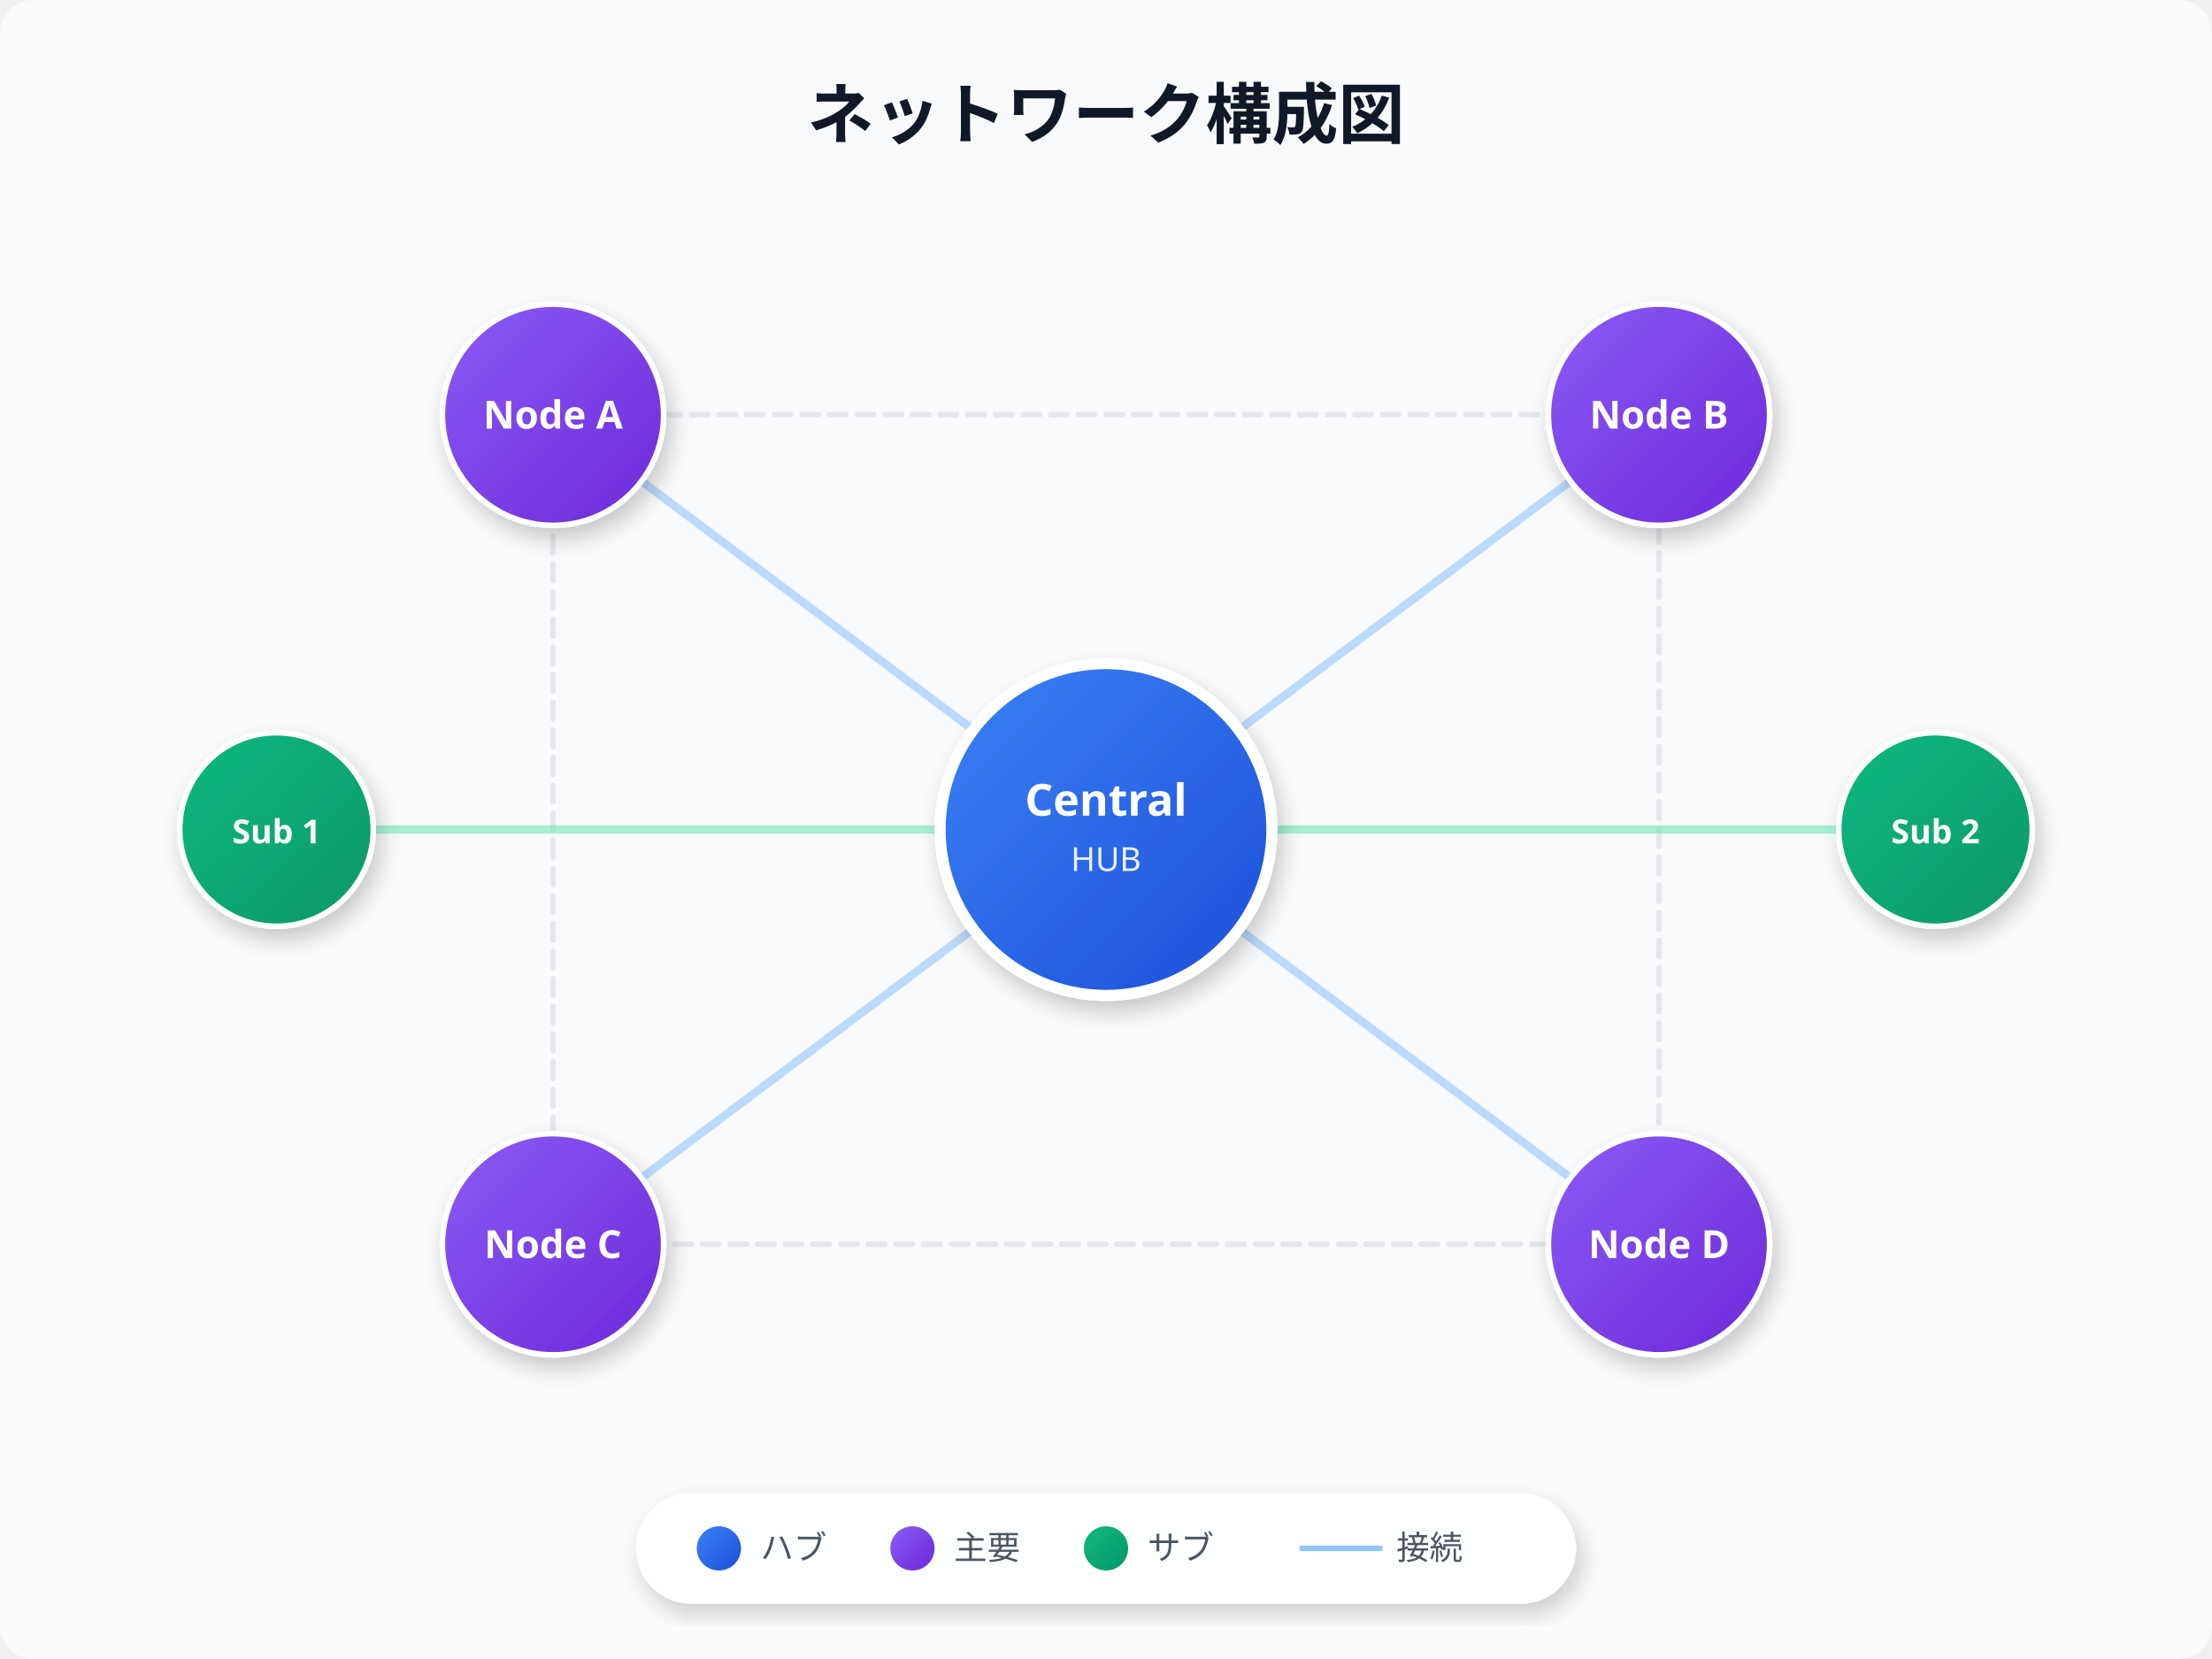
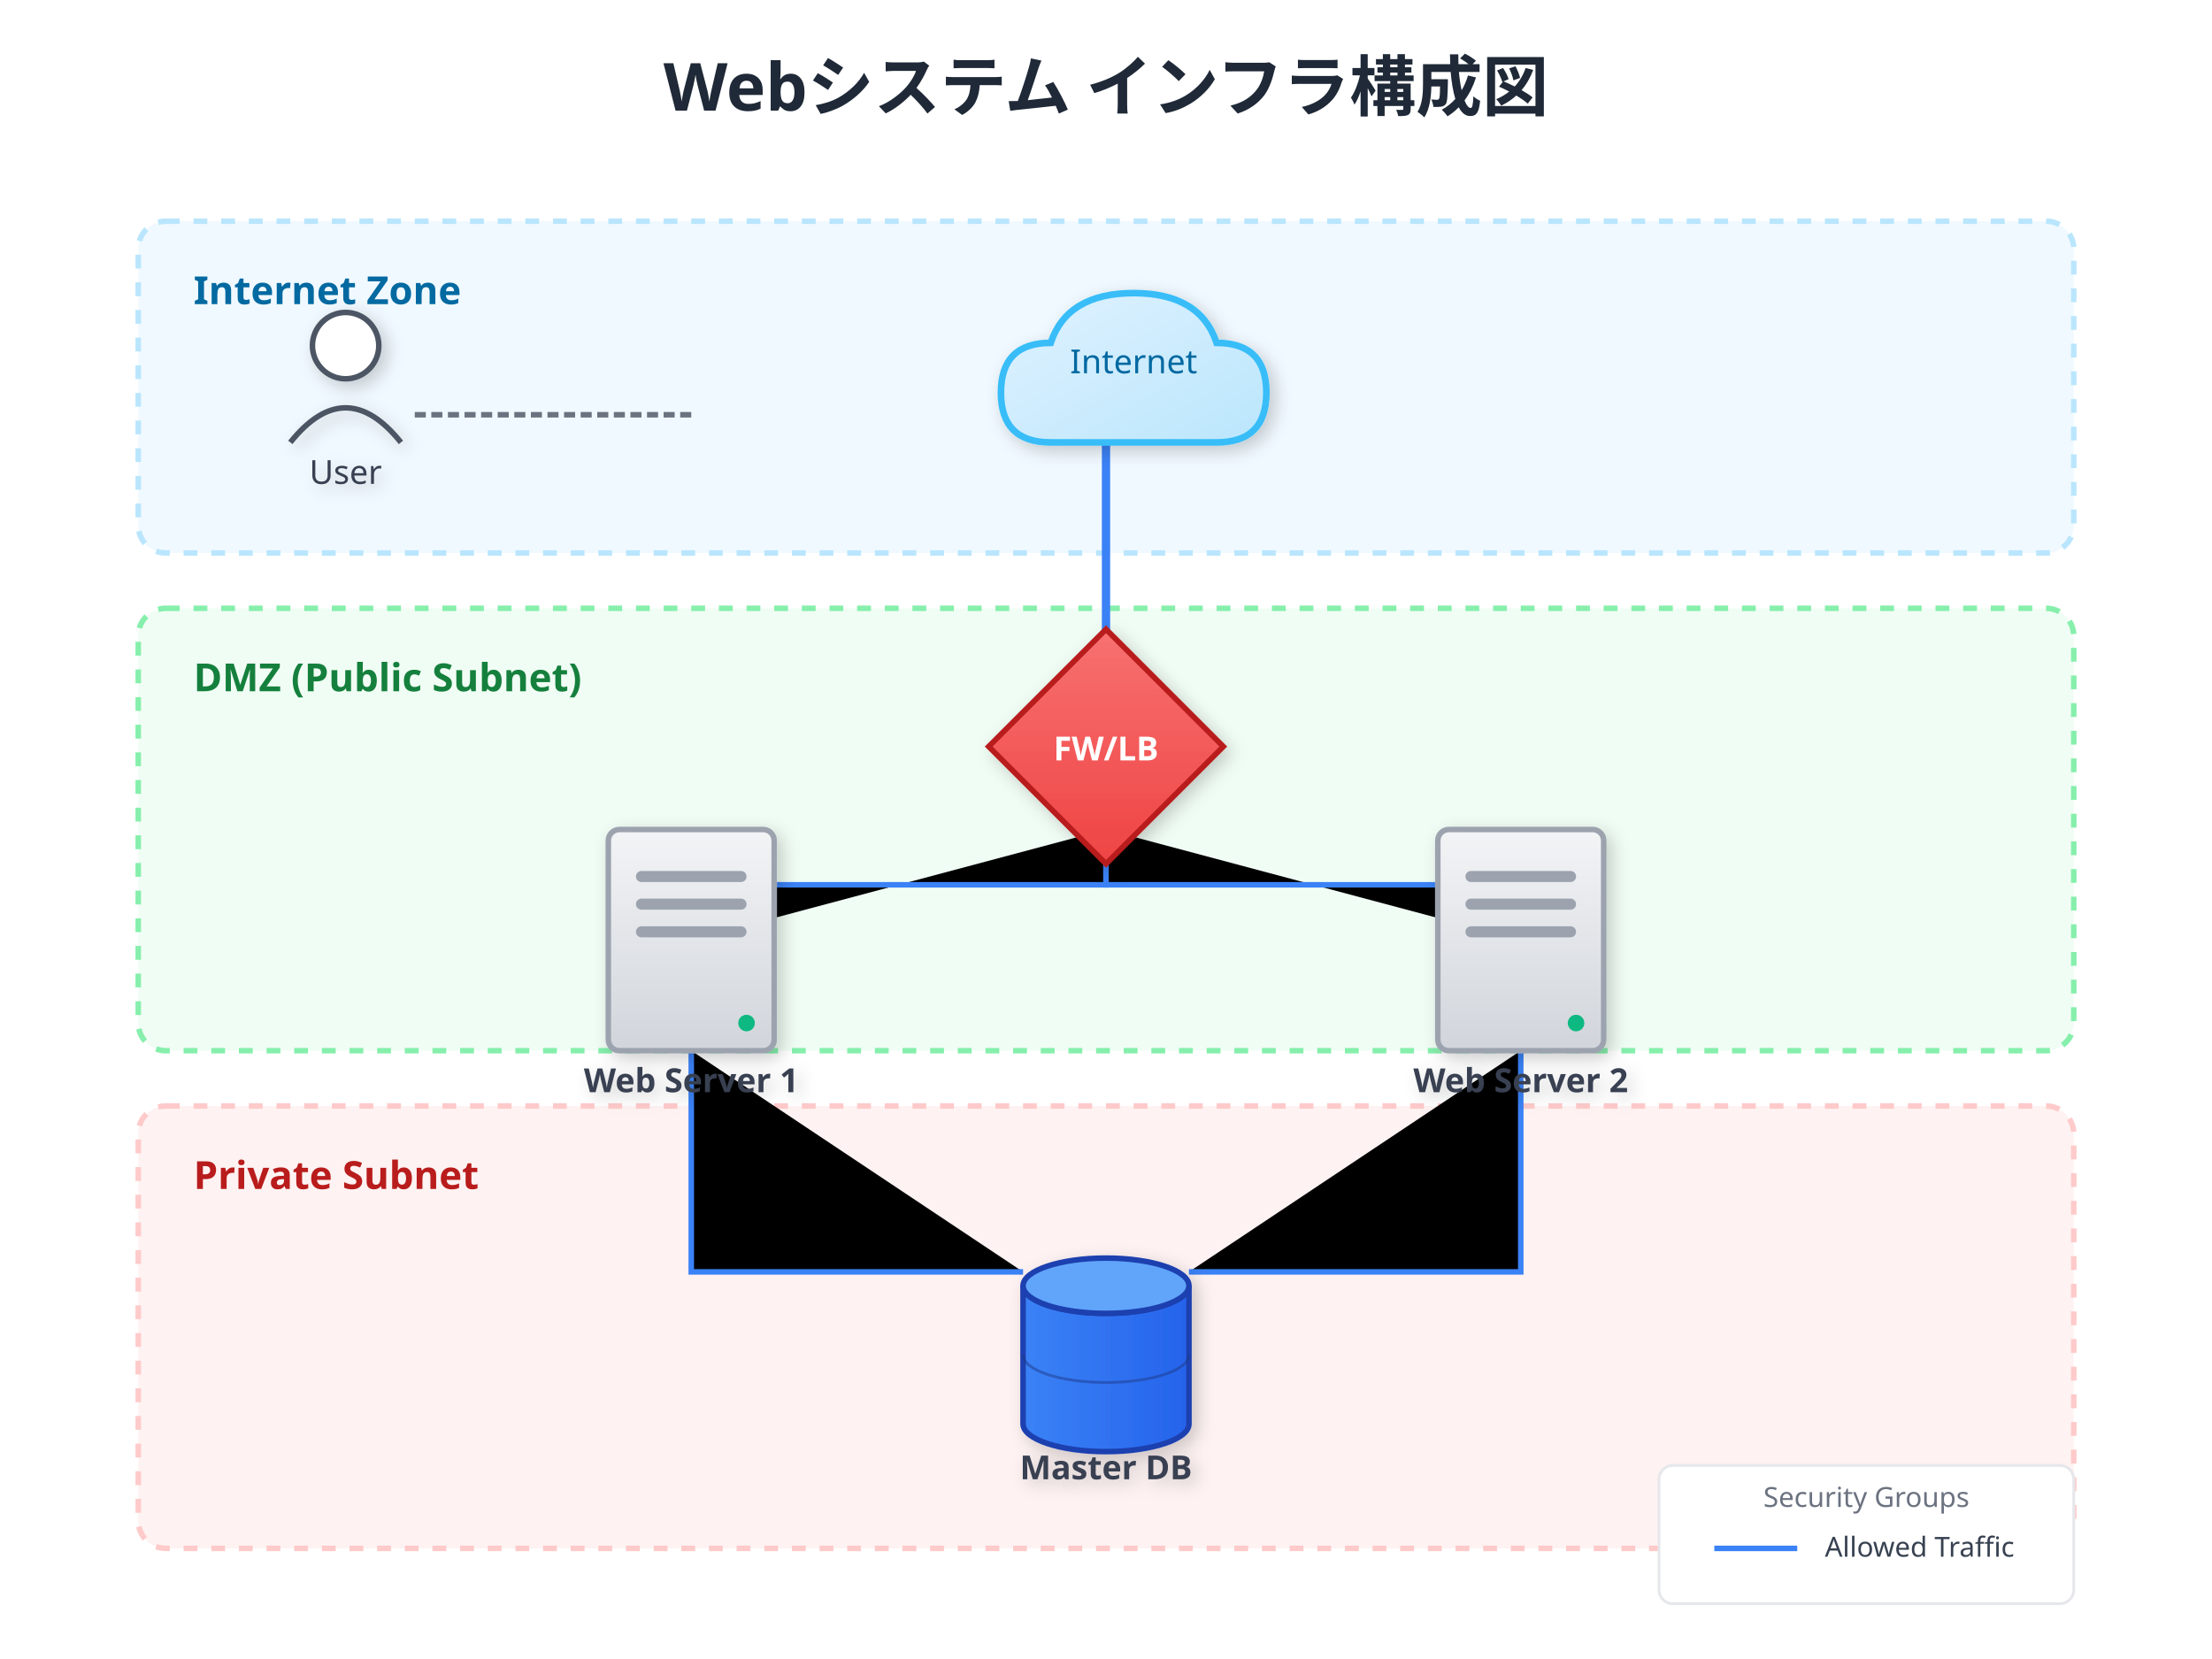
<svg xmlns="http://www.w3.org/2000/svg" width="800" height="600" viewBox="0 0 800 600">
  <defs>
-     <linearGradient id="gradHub" x1="0%" y1="0%" x2="100%" y2="100%">
+     <linearGradient id="gradCloud" x1="0%" y1="0%" x2="100%" y2="100%">
+       <stop offset="0%" style="stop-color:#E0F2FE;stop-opacity:1" />
+       <stop offset="100%" style="stop-color:#BAE6FD;stop-opacity:1" />
+     </linearGradient>
+     <linearGradient id="gradServer" x1="0%" y1="0%" x2="0%" y2="100%">
+       <stop offset="0%" style="stop-color:#F3F4F6;stop-opacity:1" />
+       <stop offset="100%" style="stop-color:#D1D5DB;stop-opacity:1" />
+     </linearGradient>
+     <linearGradient id="gradDB" x1="0%" y1="0%" x2="100%" y2="0%">
      <stop offset="0%" style="stop-color:#3B82F6;stop-opacity:1" />
-       <stop offset="100%" style="stop-color:#1D4ED8;stop-opacity:1" />
+       <stop offset="100%" style="stop-color:#2563EB;stop-opacity:1" />
    </linearGradient>
-     <linearGradient id="gradNodePrimary" x1="0%" y1="0%" x2="100%" y2="100%">
-       <stop offset="0%" style="stop-color:#8B5CF6;stop-opacity:1" />
-       <stop offset="100%" style="stop-color:#6D28D9;stop-opacity:1" />
+     <linearGradient id="gradFW" x1="0%" y1="0%" x2="100%" y2="100%">
+       <stop offset="0%" style="stop-color:#F87171;stop-opacity:1" />
+       <stop offset="100%" style="stop-color:#EF4444;stop-opacity:1" />
    </linearGradient>
-     <linearGradient id="gradNodeSecondary" x1="0%" y1="0%" x2="100%" y2="100%">
-       <stop offset="0%" style="stop-color:#10B981;stop-opacity:1" />
-       <stop offset="100%" style="stop-color:#059669;stop-opacity:1" />
-     </linearGradient>
-     <filter id="softShadow" x="-20%" y="-20%" width="140%" height="140%">
-       <feGaussianBlur in="SourceAlpha" stdDeviation="4" />
-       <feOffset dx="2" dy="4" result="offsetblur" />
+     <filter id="shadow" x="-20%" y="-20%" width="140%" height="140%">
+       <feGaussianBlur in="SourceAlpha" stdDeviation="3" />
+       <feOffset dx="2" dy="2" result="offsetblur" />
      <feComponentTransfer>
        <feFuncA type="linear" slope="0.2" />
      </feComponentTransfer>
      <feMerge>
        <feMergeNode />
        <feMergeNode in="SourceGraphic" />
      </feMerge>
    </filter>
+     <g id="iconServer">
+       <rect x="0" y="0" width="60" height="80" rx="4" fill="url(#gradServer)" stroke="#9CA3AF" stroke-width="2" />
+       <rect x="10" y="15" width="40" height="4" rx="2" fill="#9CA3AF" />
+       <rect x="10" y="25" width="40" height="4" rx="2" fill="#9CA3AF" />
+       <rect x="10" y="35" width="40" height="4" rx="2" fill="#9CA3AF" />
+       <circle cx="50" cy="70" r="3" fill="#10B981" />
+     </g>
+     <g id="iconDB">
+       <path d="M0,15 A30,10 0 0,0 60,15 L60,65 A30,10 0 0,1 0,65 Z" fill="url(#gradDB)" stroke="#1E40AF" stroke-width="2" />
+       <ellipse cx="30" cy="15" rx="30" ry="10" fill="#60A5FA" stroke="#1E40AF" stroke-width="2" />
+       <path d="M0,40 A30,10 0 0,0 60,40" fill="none" stroke="#1E3A8A" stroke-width="1" opacity="0.5" />
+     </g>
+     <g id="iconUser">
+       <circle cx="20" cy="20" r="15" fill="#F3F4F6" stroke="#4B5563" stroke-width="2" />
+       <path d="M5,55 Q20,25 35,55 Z" fill="#F3F4F6" stroke="#4B5563" stroke-width="2" transform="translate(0,-10) scale(1.2)" />
+     </g>
  </defs>
-   <rect width="800" height="600" fill="#F9FAFB" rx="12" ry="12" />
-   <text x="400" y="50" font-family="'Helvetica Neue', Helvetica, Arial, sans-serif" font-size="24" font-weight="bold" text-anchor="middle" fill="#111827">ネットワーク構成図</text>
-   <g stroke-linecap="round">
-     <path d="M200 150 L600 150 L600 450 L200 450 Z" fill="none" stroke="#E5E7EB" stroke-width="2" stroke-dasharray="6,4" />
-     <line x1="400" y1="300" x2="200" y2="150" stroke="#93C5FD" stroke-width="3" opacity="0.6" />
-     <line x1="400" y1="300" x2="600" y2="150" stroke="#93C5FD" stroke-width="3" opacity="0.6" />
-     <line x1="400" y1="300" x2="200" y2="450" stroke="#93C5FD" stroke-width="3" opacity="0.6" />
-     <line x1="400" y1="300" x2="600" y2="450" stroke="#93C5FD" stroke-width="3" opacity="0.6" />
-     <line x1="400" y1="300" x2="100" y2="300" stroke="#6EE7B7" stroke-width="3" opacity="0.6" />
-     <line x1="400" y1="300" x2="700" y2="300" stroke="#6EE7B7" stroke-width="3" opacity="0.6" />
+   <rect width="800" height="600" fill="#FFFFFF" />
+   <text x="400" y="40" font-family="sans-serif" font-size="24" font-weight="bold" text-anchor="middle" fill="#1F2937">Webシステム インフラ構成図</text>
+   <rect x="50" y="80" width="700" height="120" rx="10" fill="#F0F9FF" stroke="#BAE6FD" stroke-width="2" stroke-dasharray="5,5" />
+   <text x="70" y="110" font-family="sans-serif" font-size="14" fill="#0369A1" font-weight="bold">Internet Zone</text>
+   <rect x="50" y="220" width="700" height="160" rx="10" fill="#F0FDF4" stroke="#86EFAC" stroke-width="2" stroke-dasharray="5,5" />
+   <text x="70" y="250" font-family="sans-serif" font-size="14" fill="#15803D" font-weight="bold">DMZ (Public Subnet)</text>
+   <rect x="50" y="400" width="700" height="160" rx="10" fill="#FEF2F2" stroke="#FECACA" stroke-width="2" stroke-dasharray="5,5" />
+   <text x="70" y="430" font-family="sans-serif" font-size="14" fill="#B91C1C" font-weight="bold">Private Subnet</text>
+   <path d="M150 150 L250 150" stroke="#6B7280" stroke-width="2" stroke-dasharray="4,2" />
+   <path d="M400 150 L400 240" stroke="#3B82F6" stroke-width="3" />
+   <path d="M400 300 L400 320 L250 320 L250 340" stroke="#3B82F6" stroke-width="2" />
+   <path d="M400 300 L400 320 L550 320 L550 340" stroke="#3B82F6" stroke-width="2" />
+   <path d="M250 380 L250 460 L370 460" stroke="#3B82F6" stroke-width="2" />
+   <path d="M550 380 L550 460 L430 460" stroke="#3B82F6" stroke-width="2" />
+   <g transform="translate(350, 100)" filter="url(#shadow)">
+     <path d="M25,50 Q10,50 10,35 Q10,20 25,20 Q30,5 50,5 Q70,5 75,20 Q90,20 90,35 Q90,50 75,50 Z" fill="url(#gradCloud)" stroke="#38BDF8" stroke-width="2" transform="scale(1.2)" />
+     <text x="60" y="35" font-family="sans-serif" font-size="12" text-anchor="middle" fill="#0369A1">Internet</text>
  </g>
-   <g filter="url(#softShadow)">
-     <circle cx="200" cy="150" r="40" fill="url(#gradNodePrimary)" stroke="white" stroke-width="2" />
-     <text x="200" y="155" font-family="sans-serif" font-size="14" font-weight="bold" text-anchor="middle" fill="white">Node A</text>
-     <circle cx="600" cy="150" r="40" fill="url(#gradNodePrimary)" stroke="white" stroke-width="2" />
-     <text x="600" y="155" font-family="sans-serif" font-size="14" font-weight="bold" text-anchor="middle" fill="white">Node B</text>
-     <circle cx="200" cy="450" r="40" fill="url(#gradNodePrimary)" stroke="white" stroke-width="2" />
-     <text x="200" y="455" font-family="sans-serif" font-size="14" font-weight="bold" text-anchor="middle" fill="white">Node C</text>
-     <circle cx="600" cy="450" r="40" fill="url(#gradNodePrimary)" stroke="white" stroke-width="2" />
-     <text x="600" y="455" font-family="sans-serif" font-size="14" font-weight="bold" text-anchor="middle" fill="white">Node D</text>
-     <circle cx="100" cy="300" r="35" fill="url(#gradNodeSecondary)" stroke="white" stroke-width="2" />
-     <text x="100" y="305" font-family="sans-serif" font-size="12" font-weight="bold" text-anchor="middle" fill="white">Sub 1</text>
-     <circle cx="700" cy="300" r="35" fill="url(#gradNodeSecondary)" stroke="white" stroke-width="2" />
-     <text x="700" y="305" font-family="sans-serif" font-size="12" font-weight="bold" text-anchor="middle" fill="white">Sub 2</text>
-     <circle cx="400" cy="300" r="60" fill="url(#gradHub)" stroke="white" stroke-width="4" />
-     <text x="400" y="295" font-family="sans-serif" font-size="16" font-weight="bold" text-anchor="middle" fill="white">Central</text>
-     <text x="400" y="315" font-family="sans-serif" font-size="12" text-anchor="middle" fill="rgba(255,255,255,0.9)">HUB</text>
+   <g transform="translate(100, 110)" filter="url(#shadow)">
+     <circle cx="25" cy="15" r="12" fill="#FFF" stroke="#4B5563" stroke-width="2" />
+     <path d="M5,50 Q25,25 45,50" fill="none" stroke="#4B5563" stroke-width="2" />
+     <text x="25" y="65" font-family="sans-serif" font-size="12" text-anchor="middle" fill="#374151">User</text>
  </g>
-   <g transform="translate(230, 540)">
-     <rect width="340" height="40" rx="20" fill="white" filter="url(#softShadow)" opacity="0.9" />
-     <circle cx="30" cy="20" r="8" fill="url(#gradHub)" />
-     <text x="45" y="24" font-family="sans-serif" font-size="12" fill="#4B5563">ハブ</text>
-     <circle cx="100" cy="20" r="8" fill="url(#gradNodePrimary)" />
-     <text x="115" y="24" font-family="sans-serif" font-size="12" fill="#4B5563">主要</text>
-     <circle cx="170" cy="20" r="8" fill="url(#gradNodeSecondary)" />
-     <text x="185" y="24" font-family="sans-serif" font-size="12" fill="#4B5563">サブ</text>
-     <line x1="240" y1="20" x2="270" y2="20" stroke="#93C5FD" stroke-width="2" />
-     <text x="275" y="24" font-family="sans-serif" font-size="12" fill="#4B5563">接続</text>
+   <g transform="translate(370, 240)" filter="url(#shadow)">
+     <rect x="0" y="0" width="60" height="60" transform="rotate(45 30 30)" fill="url(#gradFW)" stroke="#B91C1C" stroke-width="2" />
+     <text x="30" y="35" font-family="sans-serif" font-size="12" font-weight="bold" text-anchor="middle" fill="white">FW/LB</text>
  </g>
+   <g transform="translate(220, 300)" filter="url(#shadow)">
+     <use href="#iconServer" />
+     <text x="30" y="95" font-family="sans-serif" font-size="12" font-weight="bold" text-anchor="middle" fill="#374151">Web Server 1</text>
+   </g>
+   <g transform="translate(520, 300)" filter="url(#shadow)">
+     <use href="#iconServer" />
+     <text x="30" y="95" font-family="sans-serif" font-size="12" font-weight="bold" text-anchor="middle" fill="#374151">Web Server 2</text>
+   </g>
+   <g transform="translate(370, 450)" filter="url(#shadow)">
+     <use href="#iconDB" />
+     <text x="30" y="85" font-family="sans-serif" font-size="12" font-weight="bold" text-anchor="middle" fill="#374151">Master DB</text>
+   </g>
+   <rect x="600" y="530" width="150" height="50" rx="5" fill="white" stroke="#E5E7EB" stroke-width="1" />
+   <text x="675" y="545" font-family="sans-serif" font-size="10" text-anchor="middle" fill="#6B7280">Security Groups</text>
+   <line x1="620" y1="560" x2="650" y2="560" stroke="#3B82F6" stroke-width="2" />
+   <text x="660" y="563" font-family="sans-serif" font-size="10" fill="#374151">Allowed Traffic</text>
</svg>
